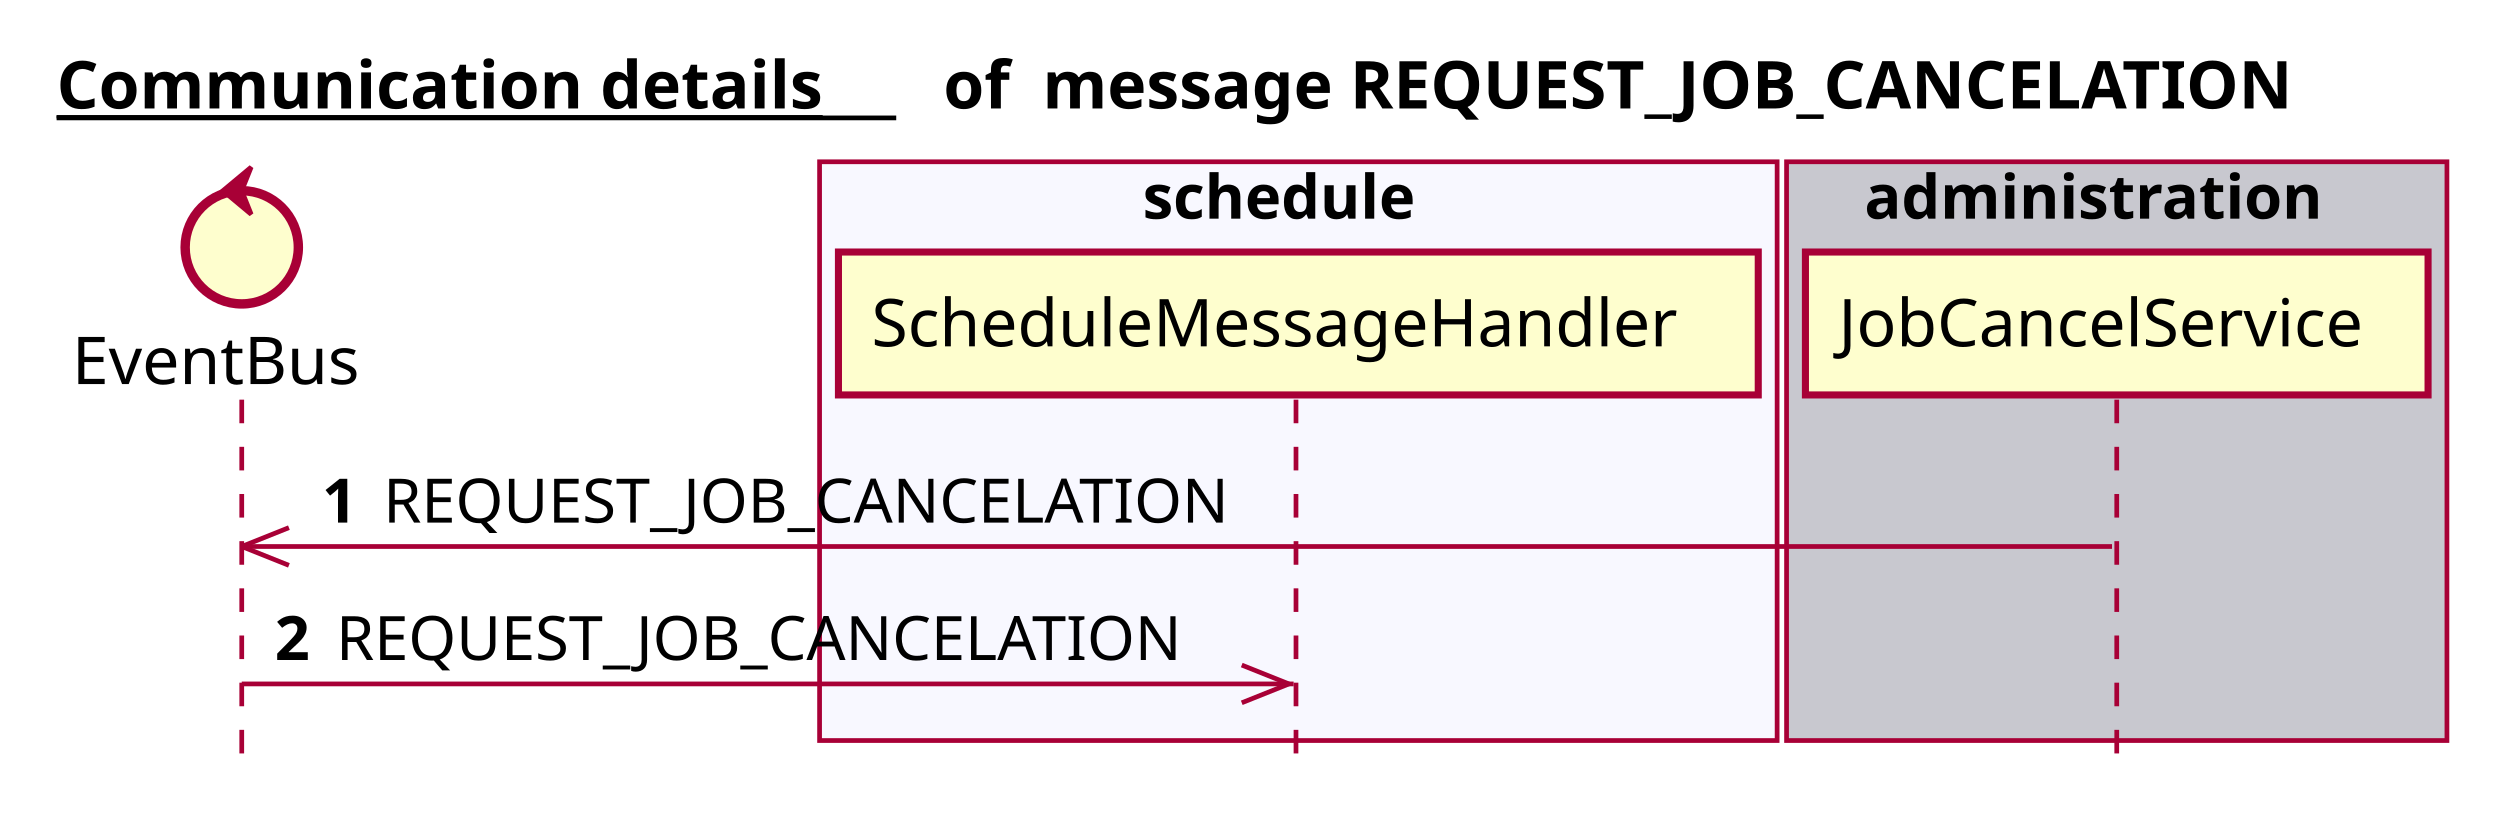
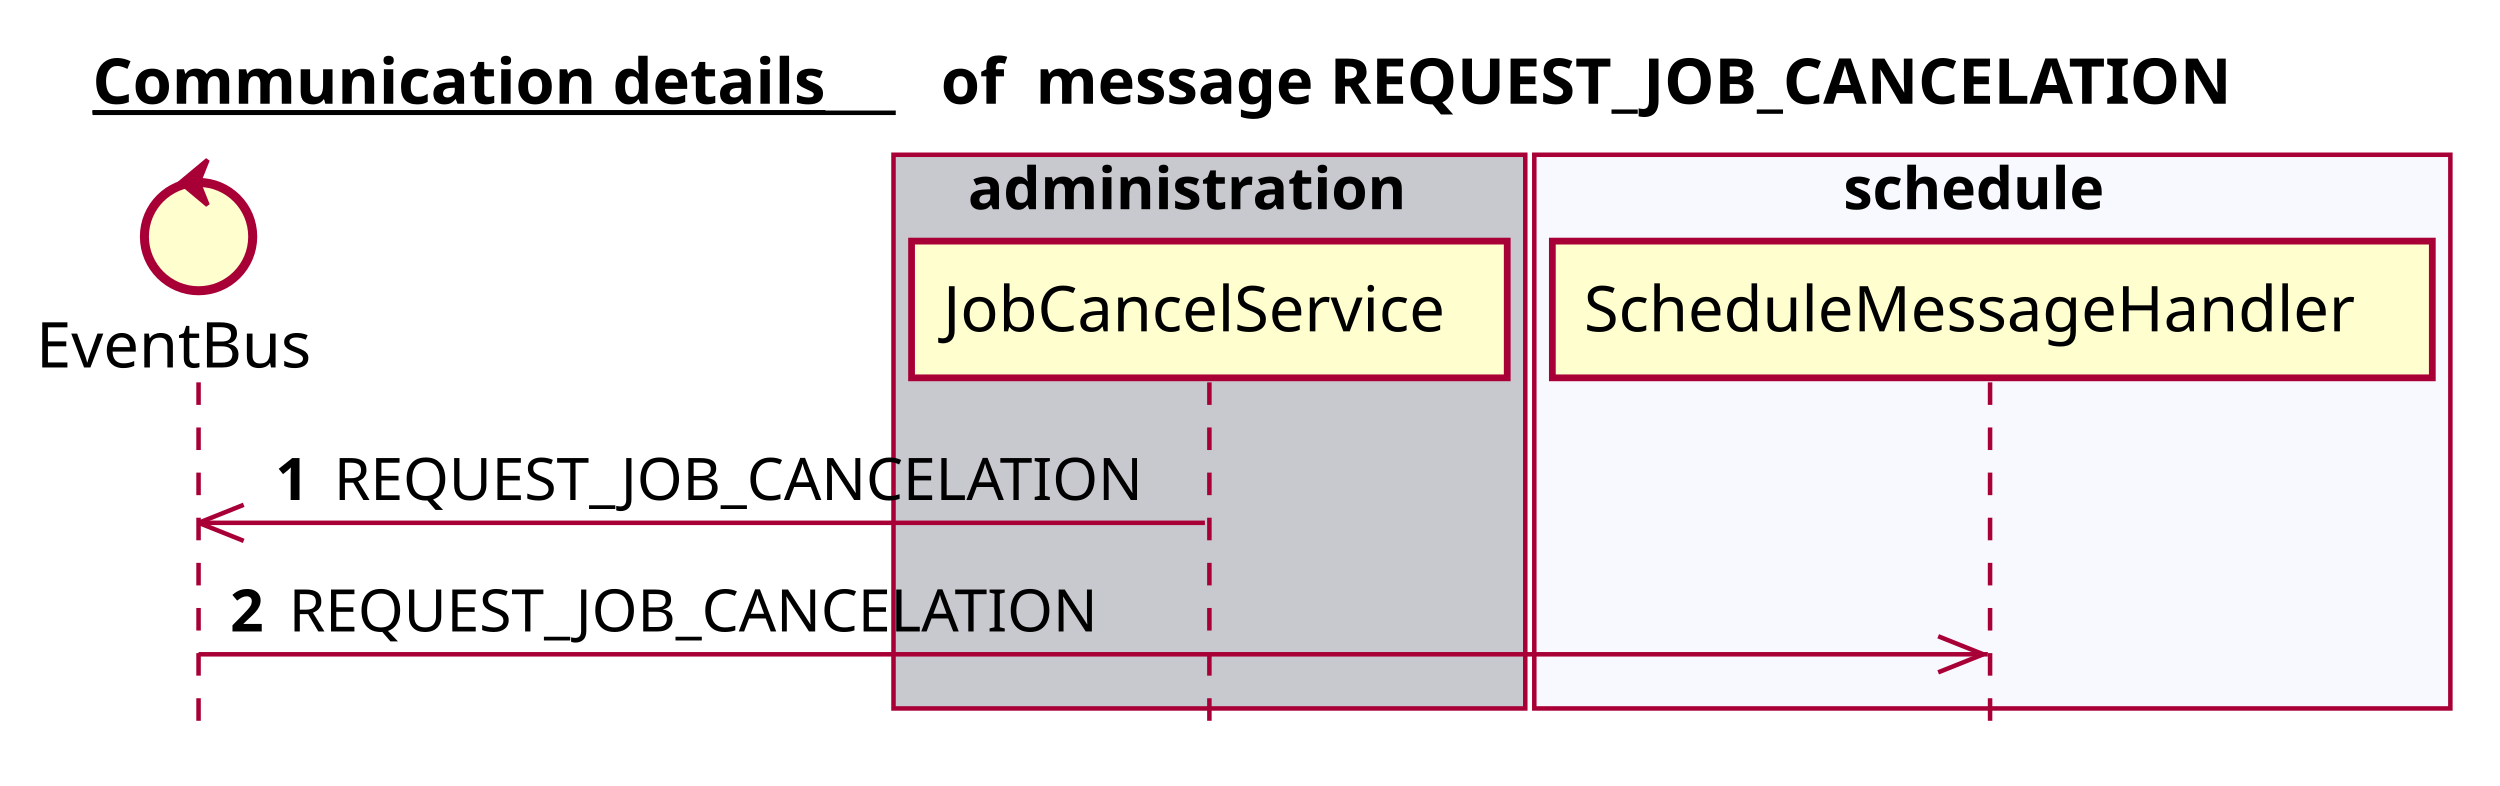
- <svg xmlns="http://www.w3.org/2000/svg" contentScriptType="application/ecmascript" contentStyleType="text/css" height="174px" preserveAspectRatio="none" style="width:530px;height:174px;" version="1.1" viewBox="0 0 530 174" width="530px" zoomAndPan="magnify">
+ <svg xmlns="http://www.w3.org/2000/svg" contentScriptType="application/ecmascript" contentStyleType="text/css" height="174px" preserveAspectRatio="none" style="width:554px;height:174px;" version="1.1" viewBox="0 0 554 174" width="554px" zoomAndPan="magnify">
  <defs />
  <g>
-     <text fill="#000000" font-family="sans-serif" font-size="14" font-weight="bold" lengthAdjust="spacingAndGlyphs" text-decoration="underline" textLength="178" x="12" y="22.995">Communication details</text>
-     <line style="stroke: #000000; stroke-width: 1.0;" x1="12" x2="190" y1="24.995" y2="24.995" />
-     <text fill="#000000" font-family="sans-serif" font-size="14" font-weight="bold" lengthAdjust="spacingAndGlyphs" textLength="16" x="200" y="22.995">of</text>
-     <text fill="#000000" font-family="sans-serif" font-size="14" font-weight="bold" lengthAdjust="spacingAndGlyphs" textLength="297" x="221" y="22.995">message REQUEST_JOB_CANCELATION</text>
-     <rect fill="#F8F8FF" height="122.695" style="stroke: #A80036; stroke-width: 1.0;" width="203" x="173.75" y="34.297" />
-     <text fill="#000000" font-family="sans-serif" font-size="13" font-weight="bold" lengthAdjust="spacingAndGlyphs" textLength="66" x="242.25" y="46.364">schedule</text>
-     <rect fill="#C8C8CF" height="122.695" style="stroke: #A80036; stroke-width: 1.0;" width="140" x="378.75" y="34.297" />
-     <text fill="#000000" font-family="sans-serif" font-size="13" font-weight="bold" lengthAdjust="spacingAndGlyphs" textLength="107" x="395.25" y="46.364">administration</text>
-     <line style="stroke: #A80036; stroke-width: 1.0; stroke-dasharray: 5.0,5.0;" x1="51.25" x2="51.25" y1="84.727" y2="162.992" />
-     <line style="stroke: #A80036; stroke-width: 1.0; stroke-dasharray: 5.0,5.0;" x1="274.75" x2="274.75" y1="84.727" y2="162.992" />
-     <line style="stroke: #A80036; stroke-width: 1.0; stroke-dasharray: 5.0,5.0;" x1="448.75" x2="448.75" y1="84.727" y2="162.992" />
-     <text fill="#000000" font-family="sans-serif" font-size="14" lengthAdjust="spacingAndGlyphs" textLength="66" x="15.25" y="81.425">EventBus</text>
-     <ellipse cx="51.25" cy="52.43" fill="#FEFECE" rx="12" ry="12" style="stroke: #A80036; stroke-width: 2.0;" />
-     <polygon fill="#A80036" points="47.25,40.43,53.25,35.43,51.25,40.43,53.25,45.43,47.25,40.43" style="stroke: #A80036; stroke-width: 1.0;" />
-     <rect fill="#FEFECE" height="30.297" style="stroke: #A80036; stroke-width: 1.5;" width="195" x="177.75" y="53.43" />
-     <text fill="#000000" font-family="sans-serif" font-size="14" lengthAdjust="spacingAndGlyphs" textLength="181" x="184.75" y="73.425">ScheduleMessageHandler</text>
-     <rect fill="#FEFECE" height="30.297" style="stroke: #A80036; stroke-width: 1.5;" width="132" x="382.75" y="53.43" />
-     <text fill="#000000" font-family="sans-serif" font-size="14" lengthAdjust="spacingAndGlyphs" textLength="118" x="389.75" y="73.425">JobCancelService</text>
-     <line style="stroke: #A80036; stroke-width: 1.0;" x1="51.25" x2="61.25" y1="115.859" y2="111.859" />
-     <line style="stroke: #A80036; stroke-width: 1.0;" x1="51.25" x2="61.25" y1="115.859" y2="119.859" />
-     <line style="stroke: #A80036; stroke-width: 1.0;" x1="51.25" x2="447.75" y1="115.859" y2="115.859" />
-     <text fill="#000000" font-family="sans-serif" font-size="13" font-weight="bold" lengthAdjust="spacingAndGlyphs" textLength="9" x="68.25" y="110.793">1</text>
-     <text fill="#000000" font-family="sans-serif" font-size="13" lengthAdjust="spacingAndGlyphs" textLength="187" x="81.25" y="110.793">REQUEST_JOB_CANCELATION</text>
-     <line style="stroke: #A80036; stroke-width: 1.0;" x1="273.25" x2="263.25" y1="144.992" y2="140.992" />
-     <line style="stroke: #A80036; stroke-width: 1.0;" x1="273.25" x2="263.25" y1="144.992" y2="148.992" />
-     <line style="stroke: #A80036; stroke-width: 1.0;" x1="51.25" x2="274.25" y1="144.992" y2="144.992" />
-     <text fill="#000000" font-family="sans-serif" font-size="13" font-weight="bold" lengthAdjust="spacingAndGlyphs" textLength="9" x="58.25" y="139.926">2</text>
-     <text fill="#000000" font-family="sans-serif" font-size="13" lengthAdjust="spacingAndGlyphs" textLength="187" x="71.25" y="139.926">REQUEST_JOB_CANCELATION</text>
+     <text fill="#000000" font-family="sans-serif" font-size="14" font-weight="bold" lengthAdjust="spacingAndGlyphs" text-decoration="underline" textLength="178" x="20.5" y="22.995">Communication details</text>
+     <line style="stroke: #000000; stroke-width: 1.0;" x1="20.5" x2="198.5" y1="24.995" y2="24.995" />
+     <text fill="#000000" font-family="sans-serif" font-size="14" font-weight="bold" lengthAdjust="spacingAndGlyphs" textLength="16" x="208.5" y="22.995">of</text>
+     <text fill="#000000" font-family="sans-serif" font-size="14" font-weight="bold" lengthAdjust="spacingAndGlyphs" textLength="297" x="229.5" y="22.995">message REQUEST_JOB_CANCELATION</text>
+     <rect fill="#C8C8CF" height="122.695" style="stroke: #A80036; stroke-width: 1.0;" width="140" x="198" y="34.297" />
+     <text fill="#000000" font-family="sans-serif" font-size="13" font-weight="bold" lengthAdjust="spacingAndGlyphs" textLength="107" x="214.5" y="46.364">administration</text>
+     <rect fill="#F8F8FF" height="122.695" style="stroke: #A80036; stroke-width: 1.0;" width="203" x="340" y="34.297" />
+     <text fill="#000000" font-family="sans-serif" font-size="13" font-weight="bold" lengthAdjust="spacingAndGlyphs" textLength="66" x="408.5" y="46.364">schedule</text>
+     <line style="stroke: #A80036; stroke-width: 1.0; stroke-dasharray: 5.0,5.0;" x1="44" x2="44" y1="84.727" y2="162.992" />
+     <line style="stroke: #A80036; stroke-width: 1.0; stroke-dasharray: 5.0,5.0;" x1="268" x2="268" y1="84.727" y2="162.992" />
+     <line style="stroke: #A80036; stroke-width: 1.0; stroke-dasharray: 5.0,5.0;" x1="441" x2="441" y1="84.727" y2="162.992" />
+     <text fill="#000000" font-family="sans-serif" font-size="14" lengthAdjust="spacingAndGlyphs" textLength="66" x="8" y="81.425">EventBus</text>
+     <ellipse cx="44" cy="52.43" fill="#FEFECE" rx="12" ry="12" style="stroke: #A80036; stroke-width: 2.0;" />
+     <polygon fill="#A80036" points="40,40.43,46,35.43,44,40.43,46,45.43,40,40.43" style="stroke: #A80036; stroke-width: 1.0;" />
+     <rect fill="#FEFECE" height="30.297" style="stroke: #A80036; stroke-width: 1.5;" width="132" x="202" y="53.43" />
+     <text fill="#000000" font-family="sans-serif" font-size="14" lengthAdjust="spacingAndGlyphs" textLength="118" x="209" y="73.425">JobCancelService</text>
+     <rect fill="#FEFECE" height="30.297" style="stroke: #A80036; stroke-width: 1.5;" width="195" x="344" y="53.43" />
+     <text fill="#000000" font-family="sans-serif" font-size="14" lengthAdjust="spacingAndGlyphs" textLength="181" x="351" y="73.425">ScheduleMessageHandler</text>
+     <line style="stroke: #A80036; stroke-width: 1.0;" x1="44" x2="54" y1="115.859" y2="111.859" />
+     <line style="stroke: #A80036; stroke-width: 1.0;" x1="44" x2="54" y1="115.859" y2="119.859" />
+     <line style="stroke: #A80036; stroke-width: 1.0;" x1="44" x2="267" y1="115.859" y2="115.859" />
+     <text fill="#000000" font-family="sans-serif" font-size="13" font-weight="bold" lengthAdjust="spacingAndGlyphs" textLength="9" x="61" y="110.793">1</text>
+     <text fill="#000000" font-family="sans-serif" font-size="13" lengthAdjust="spacingAndGlyphs" textLength="187" x="74" y="110.793">REQUEST_JOB_CANCELATION</text>
+     <line style="stroke: #A80036; stroke-width: 1.0;" x1="439.5" x2="429.5" y1="144.992" y2="140.992" />
+     <line style="stroke: #A80036; stroke-width: 1.0;" x1="439.5" x2="429.5" y1="144.992" y2="148.992" />
+     <line style="stroke: #A80036; stroke-width: 1.0;" x1="44" x2="440.5" y1="144.992" y2="144.992" />
+     <text fill="#000000" font-family="sans-serif" font-size="13" font-weight="bold" lengthAdjust="spacingAndGlyphs" textLength="9" x="51" y="139.926">2</text>
+     <text fill="#000000" font-family="sans-serif" font-size="13" lengthAdjust="spacingAndGlyphs" textLength="187" x="64" y="139.926">REQUEST_JOB_CANCELATION</text>
  </g>
</svg>
